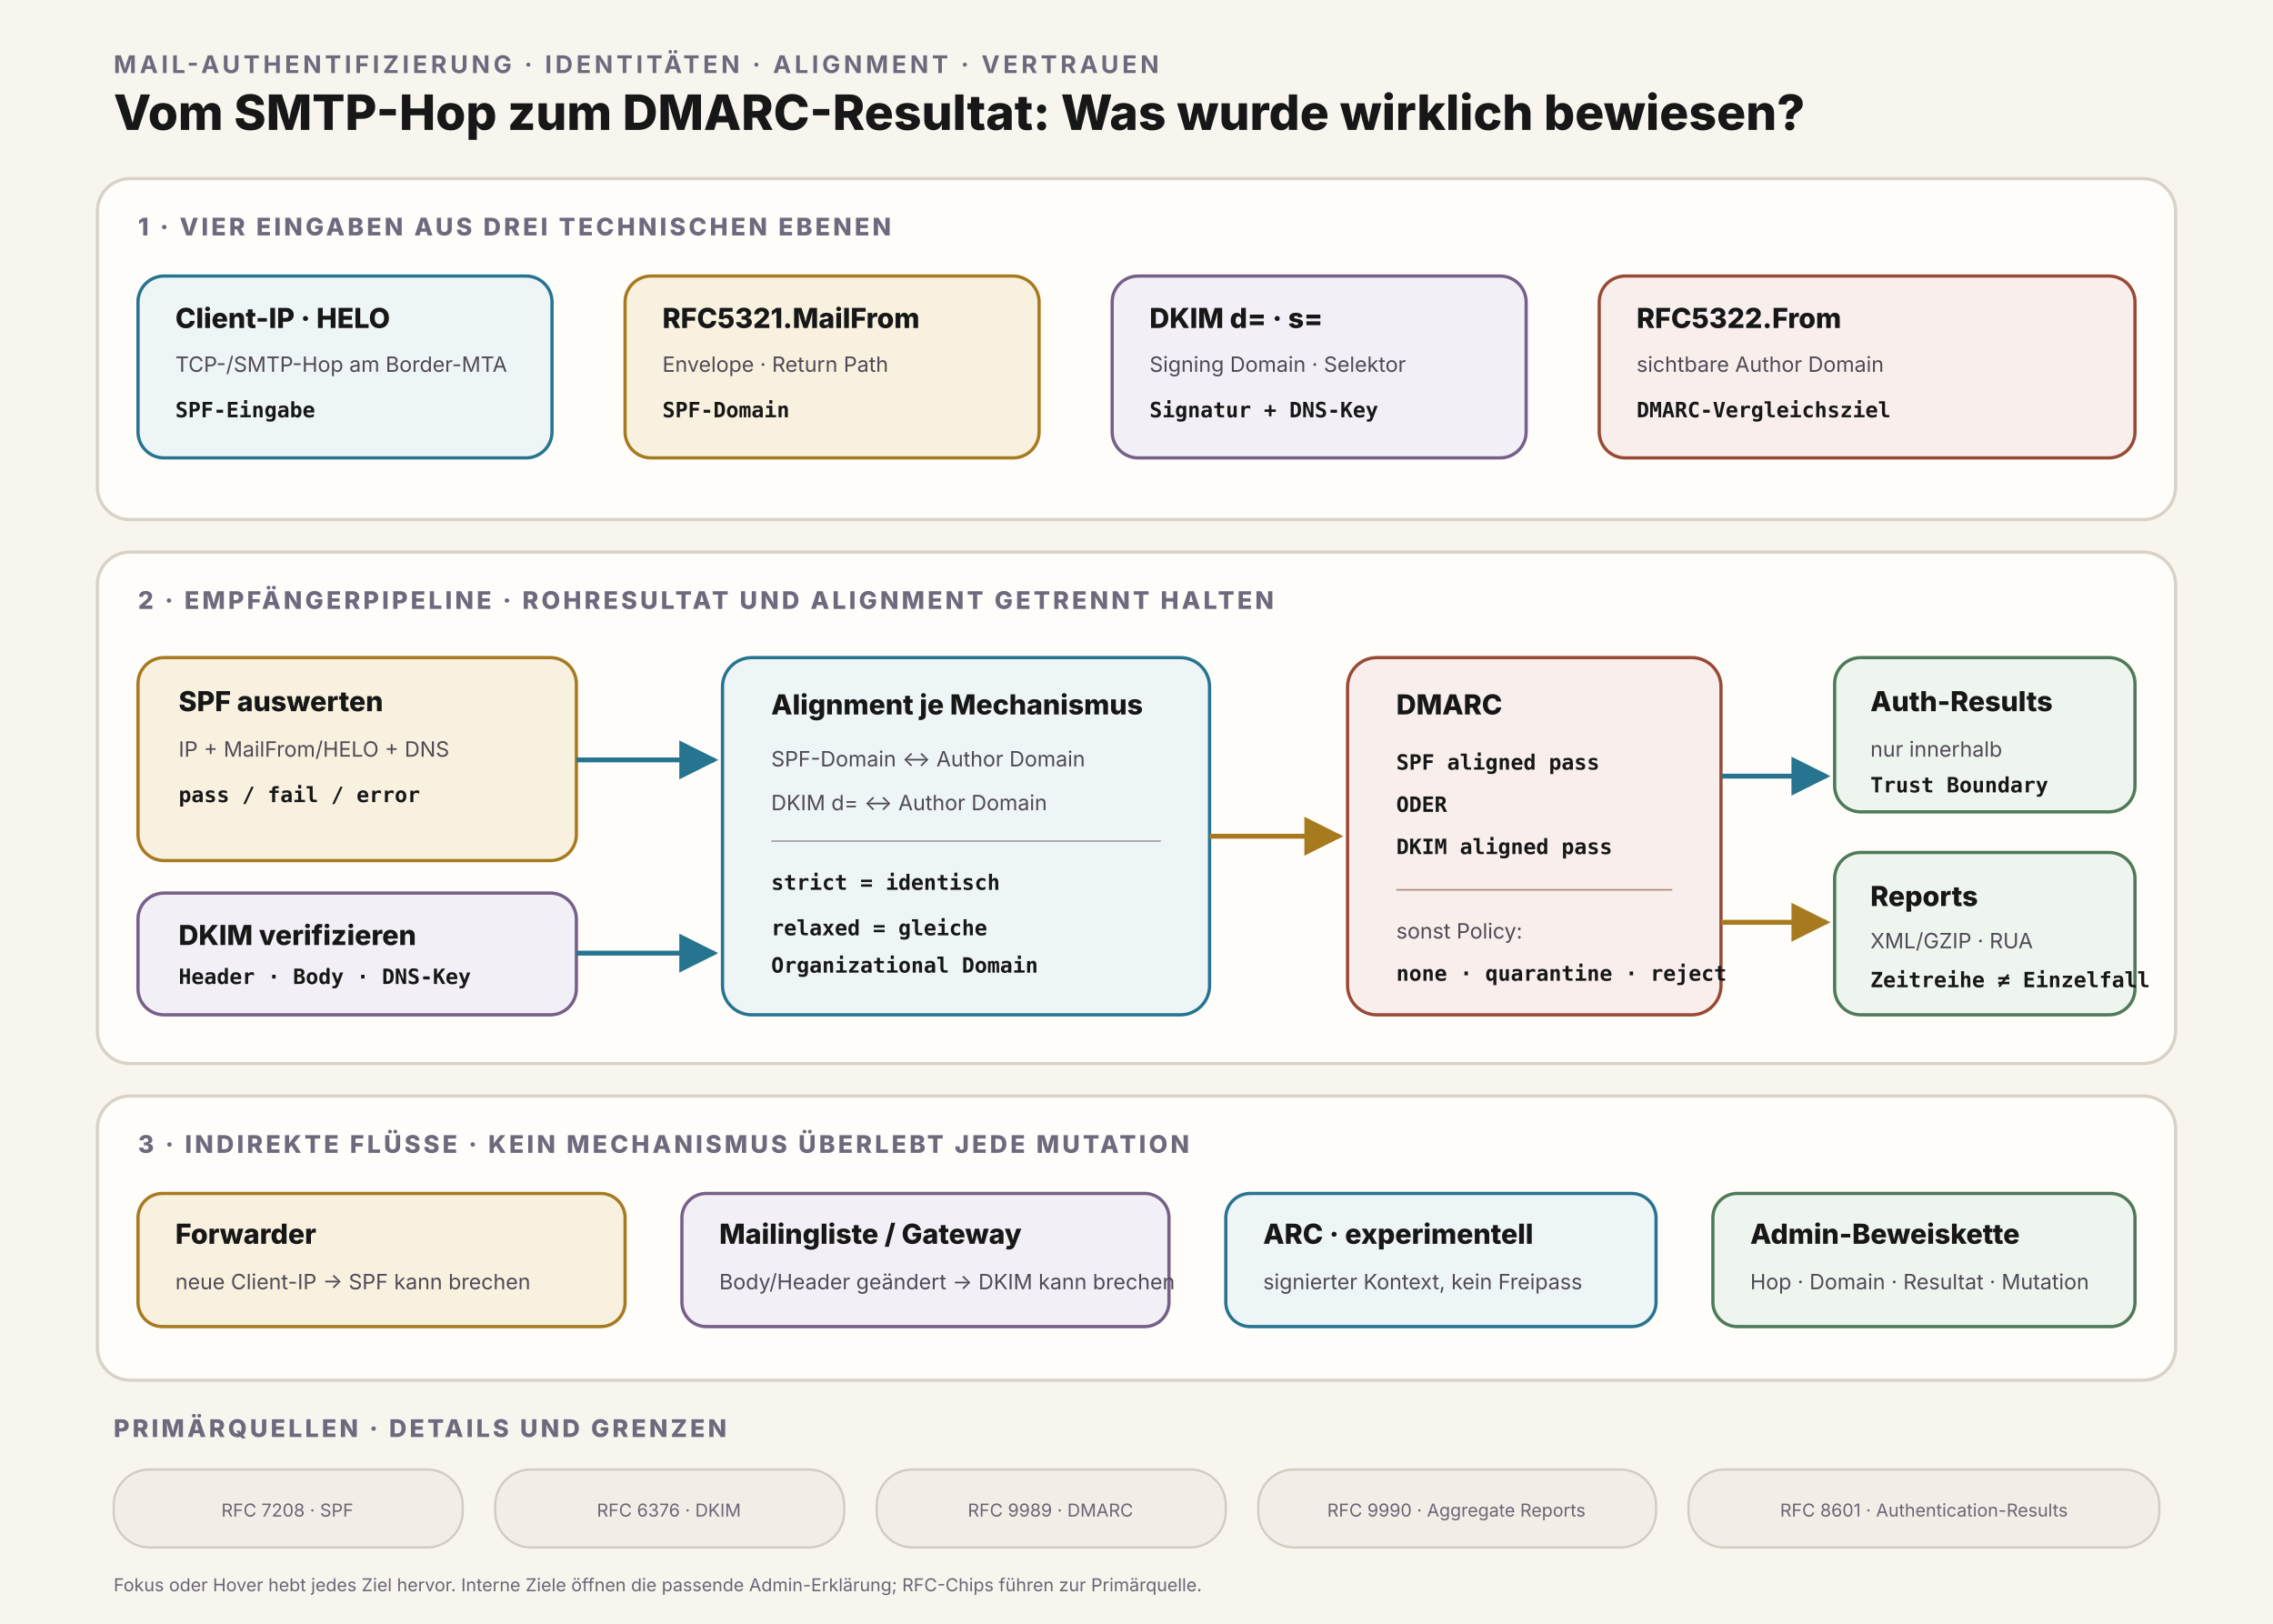
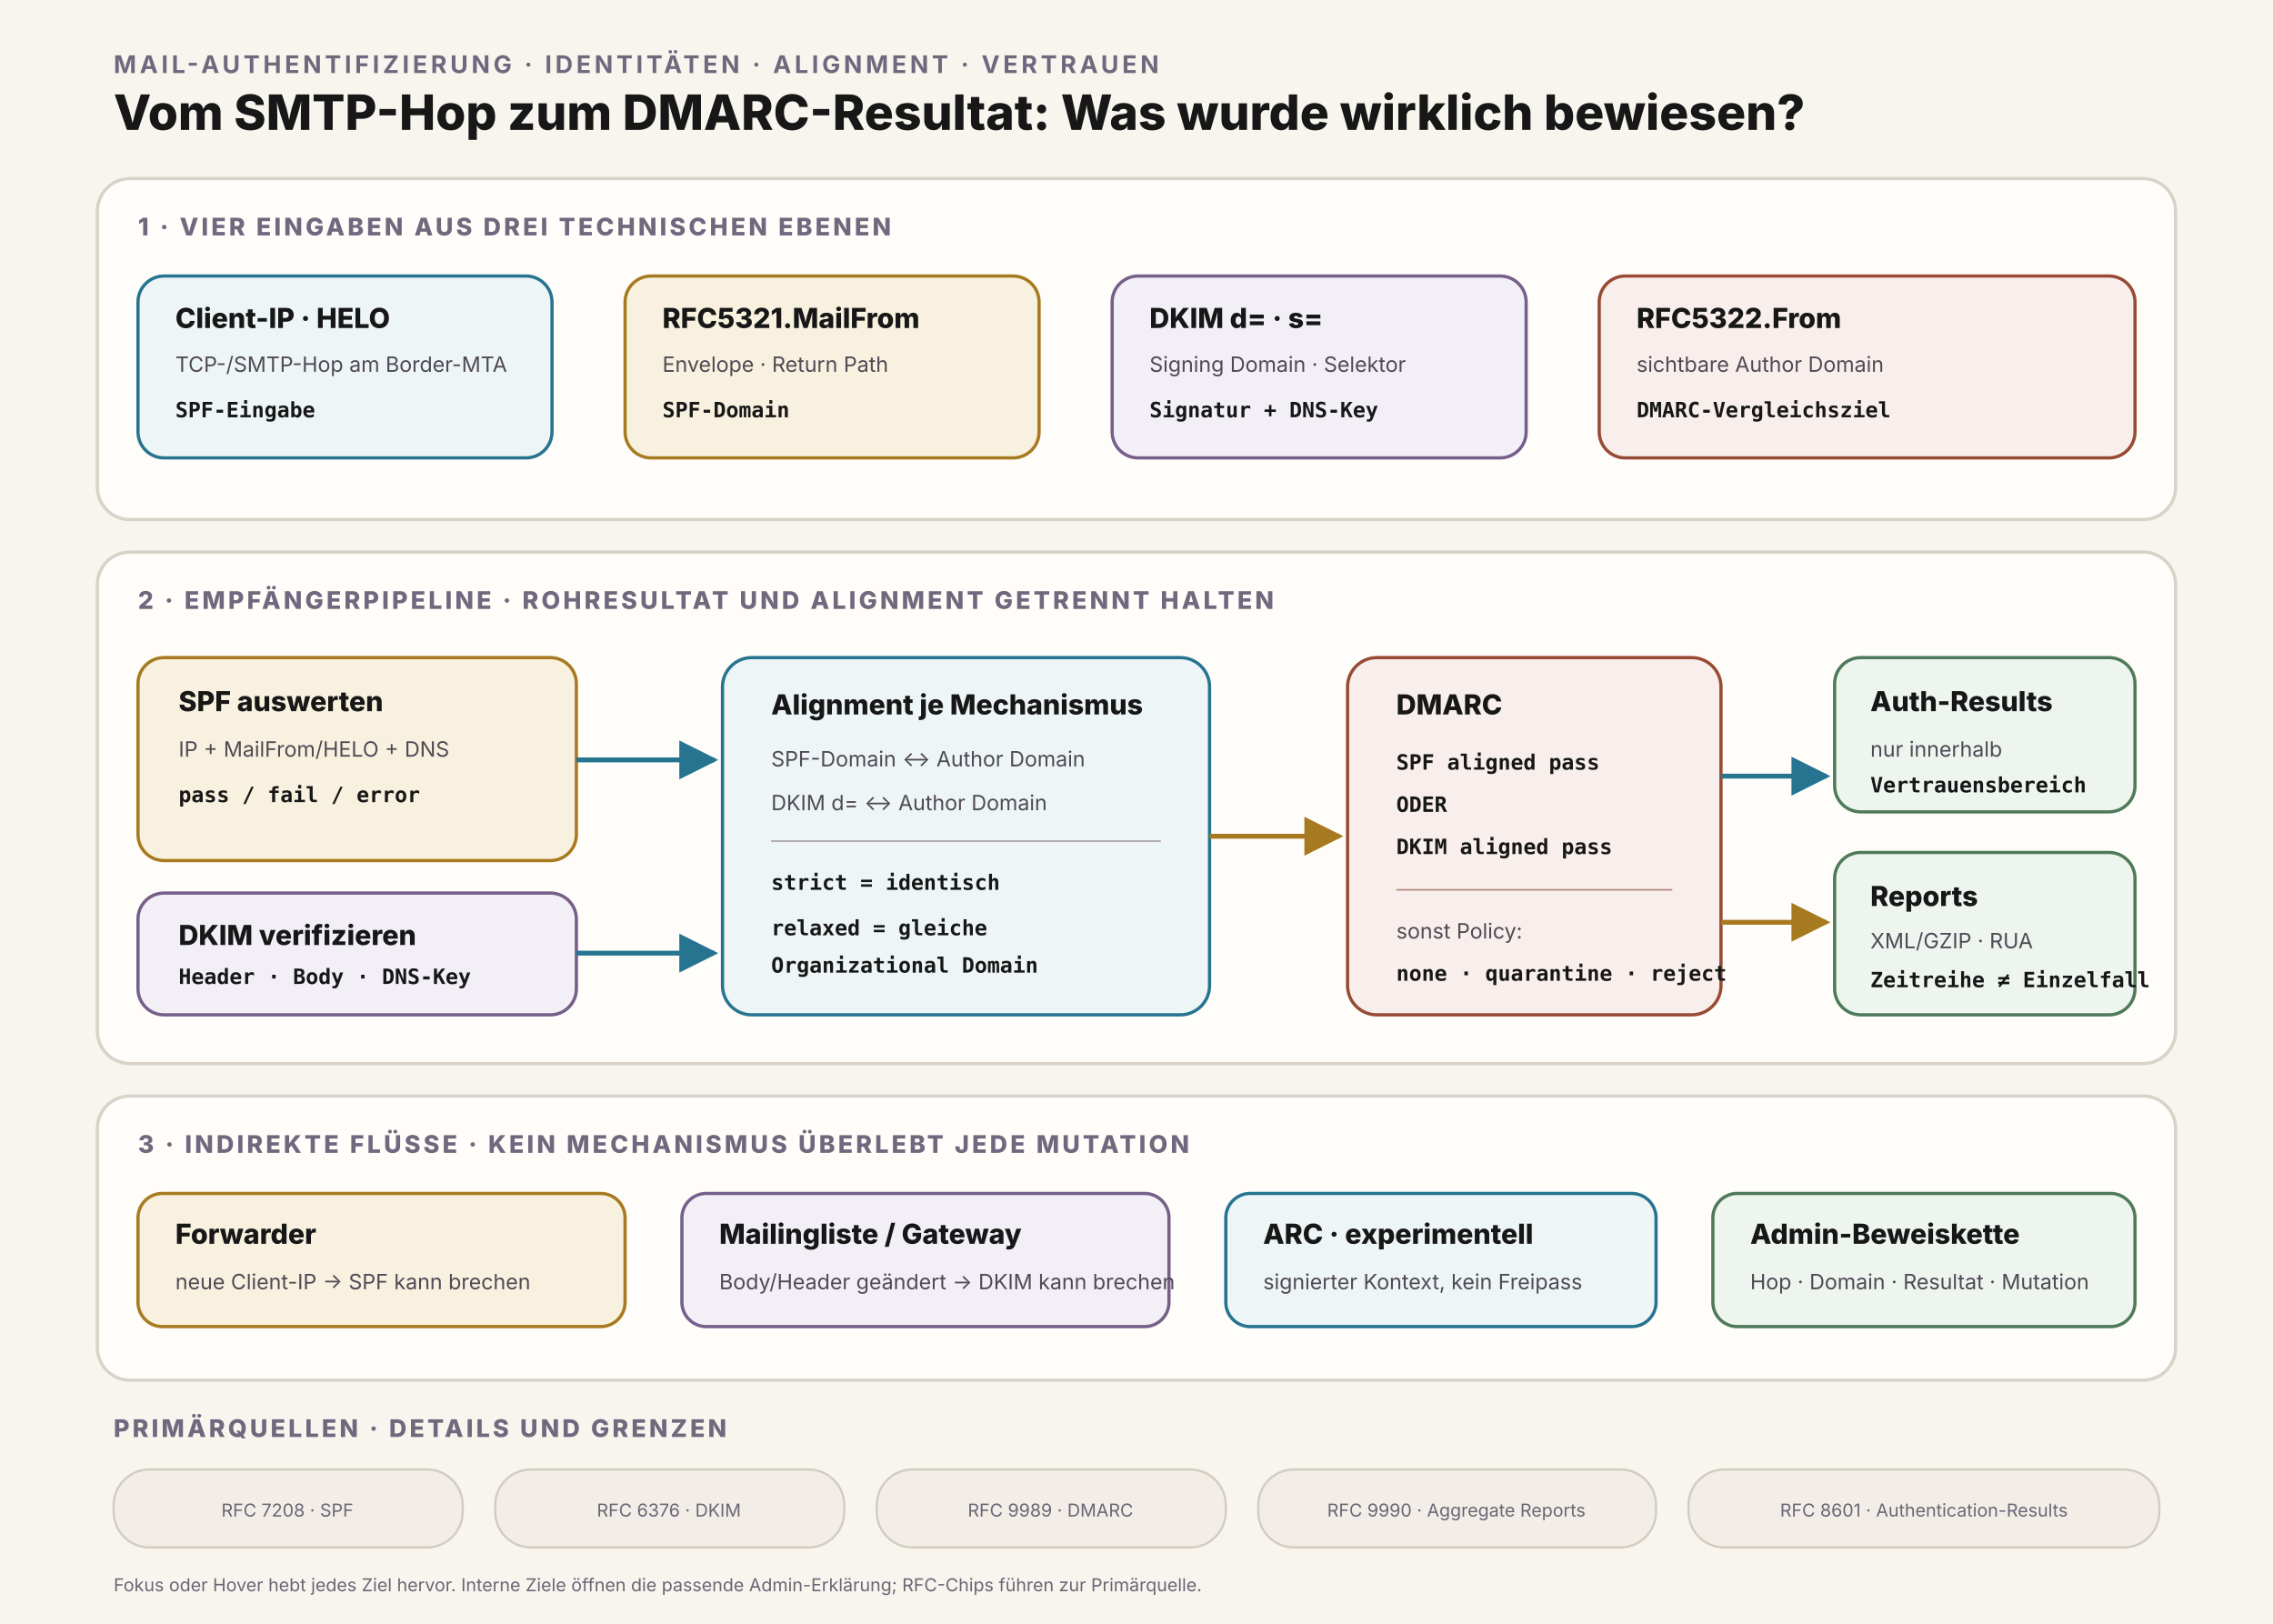
<svg xmlns="http://www.w3.org/2000/svg" viewBox="0 0 1400 1000" role="img" aria-labelledby="title desc">
  <style>
    :root { color-scheme: light; }
    * { box-sizing: border-box; }
    text { font-family: Inter, ui-sans-serif, system-ui, -apple-system, BlinkMacSystemFont, "Segoe UI", sans-serif; fill: #171717; }
    .bg { fill: #f8f5ef; }
    .panel { fill: #fffdfa; stroke: #d8d2c8; stroke-width: 2; }
    .hit { fill: #eef5f6; stroke: #26748f; stroke-width: 2; transition: fill .16s ease, stroke .16s ease, filter .16s ease; }
    .hit.gold { fill: #f8f1df; stroke: #a77a1f; }
    .hit.red { fill: #f8efec; stroke: #984a35; }
    .hit.green { fill: #eef5ef; stroke: #4f7a59; }
    .hit.violet { fill: #f3eff7; stroke: #765f89; }
    a:hover .hit, a:focus .hit { fill: #d2e9ee; stroke: #0d5872; filter: drop-shadow(0 5px 7px rgba(23, 69, 84, .22)); }
    a:hover .hit.gold, a:focus .hit.gold { fill: #f2dfad; stroke: #7c5811; }
    a:hover .hit.red, a:focus .hit.red { fill: #f2d8cf; stroke: #743321; }
    a:hover .hit.green, a:focus .hit.green { fill: #dbeadf; stroke: #315f3c; }
    a:hover .hit.violet, a:focus .hit.violet { fill: #e5d9ed; stroke: #59436c; }
    a:focus { outline: none; }
    .kicker { font-size: 15px; font-weight: 750; letter-spacing: 2.1px; fill: #6f697e; }
    .title { font-size: 30px; font-weight: 780; }
    .section { font-size: 15px; font-weight: 780; letter-spacing: 1.8px; fill: #6f697e; }
    .box-title { font-size: 17px; font-weight: 760; }
    .box-copy { font-size: 13px; fill: #4f4a55; }
    .mono { font-family: "Cascadia Mono", "SFMono-Regular", Consolas, monospace; font-size: 13px; font-weight: 680; }
    .tiny { font-size: 11px; fill: #6b6574; }
    .chip { fill: #f2eee7; stroke: #d3ccc1; stroke-width: 1.4; transition: fill .16s ease, stroke .16s ease; }
    a:hover .chip, a:focus .chip { fill: #d9ebef; stroke: #26748f; }
    .arrow { fill: none; stroke: #26748f; stroke-width: 3; marker-end: url(#arrow); }
    .arrow-gold { fill: none; stroke: #a77a1f; stroke-width: 3; marker-end: url(#arrowGold); }
    .dash { fill: none; stroke: #8e8996; stroke-width: 2; stroke-dasharray: 7 7; marker-end: url(#arrowMuted); }
  </style>
  <defs>
    <marker id="arrow" viewBox="0 0 10 10" refX="9" refY="5" markerWidth="8" markerHeight="8" orient="auto-start-reverse">
      <path d="M 0 0 L 10 5 L 0 10 z" fill="#26748f" />
    </marker>
    <marker id="arrowGold" viewBox="0 0 10 10" refX="9" refY="5" markerWidth="8" markerHeight="8" orient="auto-start-reverse">
      <path d="M 0 0 L 10 5 L 0 10 z" fill="#a77a1f" />
    </marker>
    <marker id="arrowMuted" viewBox="0 0 10 10" refX="9" refY="5" markerWidth="8" markerHeight="8" orient="auto-start-reverse">
      <path d="M 0 0 L 10 5 L 0 10 z" fill="#8e8996" />
    </marker>
  </defs>
  <rect class="bg" width="1400" height="1000" />
  <text class="kicker" x="70" y="45">MAIL-AUTHENTIFIZIERUNG · IDENTITÄTEN · ALIGNMENT · VERTRAUEN</text>
  <text class="title" x="70" y="80">Vom SMTP-Hop zum DMARC-Resultat: Was wurde wirklich bewiesen?</text>
  <rect class="panel" x="60" y="110" width="1280" height="210" rx="20" />
  <text class="section" x="85" y="145">1 · VIER EINGABEN AUS DREI TECHNISCHEN EBENEN</text>
-   <a href="/kb/smtp#envelope-und-nachrichteninhalt" target="_top" tabindex="0" aria-label="Client-IP · HELO – TCP-/SMTP-Hop am Border-MTA – SPF-Eingabe">
+   <a data-link-hint="1" href="/kb/smtp#envelope-und-nachrichteninhalt" target="_top" tabindex="0" aria-label="Client-IP · HELO – TCP-/SMTP-Hop am Border-MTA – SPF-Eingabe">
    <rect class="hit" x="85" y="170" width="255" height="112" rx="16" />
    <text class="box-title" x="108" y="202">Client-IP · HELO</text>
    <text class="box-copy" x="108" y="229">TCP-/SMTP-Hop am Border-MTA</text>
    <text class="mono" x="108" y="257">SPF-Eingabe</text>
  </a>
-   <a href="/kb/mail-auth#spf-autorisierung-der-verbindenden-ip" target="_top" tabindex="0" aria-label="RFC5321.MailFrom – Envelope · Return Path – SPF-Domain">
+   <a data-link-hint="2" href="/kb/mail-auth#spf-autorisierung-der-verbindenden-ip" target="_top" tabindex="0" aria-label="RFC5321.MailFrom – Envelope · Return Path – SPF-Domain">
    <rect class="hit gold" x="385" y="170" width="255" height="112" rx="16" />
    <text class="box-title" x="408" y="202">RFC5321.MailFrom</text>
    <text class="box-copy" x="408" y="229">Envelope · Return Path</text>
    <text class="mono" x="408" y="257">SPF-Domain</text>
  </a>
-   <a href="/kb/mail-auth#dkim-signatur-einer-domain" target="_top" tabindex="0" aria-label="DKIM d= · s= – Signing Domain · Selektor – Signatur + DNS-Key">
+   <a data-link-hint="3" href="/kb/mail-auth#dkim-signatur-einer-domain" target="_top" tabindex="0" aria-label="DKIM d= · s= – Signing Domain · Selektor – Signatur + DNS-Key">
    <rect class="hit violet" x="685" y="170" width="255" height="112" rx="16" />
    <text class="box-title" x="708" y="202">DKIM d= · s=</text>
    <text class="box-copy" x="708" y="229">Signing Domain · Selektor</text>
    <text class="mono" x="708" y="257">Signatur + DNS-Key</text>
  </a>
-   <a href="/kb/mail-auth#dmarc-alignment-policy-und-auswertung" target="_top" tabindex="0" aria-label="RFC5322.From – sichtbare Author Domain – DMARC-Vergleichsziel">
+   <a data-link-hint="4" href="/kb/mail-auth#dmarc-alignment-policy-und-auswertung" target="_top" tabindex="0" aria-label="RFC5322.From – sichtbare Author Domain – DMARC-Vergleichsziel">
    <rect class="hit red" x="985" y="170" width="330" height="112" rx="16" />
    <text class="box-title" x="1008" y="202">RFC5322.From</text>
    <text class="box-copy" x="1008" y="229">sichtbare Author Domain</text>
    <text class="mono" x="1008" y="257">DMARC-Vergleichsziel</text>
  </a>
  <rect class="panel" x="60" y="340" width="1280" height="315" rx="20" />
  <text class="section" x="85" y="375">2 · EMPFÄNGERPIPELINE · ROHRESULTAT UND ALIGNMENT GETRENNT HALTEN</text>
-   <a href="/kb/mail-auth#lookup-budget-und-abhängigkeiten" target="_top" tabindex="0" aria-label="SPF auswerten – IP + MailFrom/HELO + DNS – pass / fail / error">
+   <a data-link-hint="5" href="/kb/mail-auth#lookup-budget-und-abhängigkeiten" target="_top" tabindex="0" aria-label="SPF auswerten – IP + MailFrom/HELO + DNS – pass / fail / error">
    <rect class="hit gold" x="85" y="405" width="270" height="125" rx="16" />
    <text class="box-title" x="110" y="438">SPF auswerten</text>
    <text class="box-copy" x="110" y="466">IP + MailFrom/HELO + DNS</text>
    <text class="mono" x="110" y="494">pass / fail / error</text>
  </a>
-   <a href="/kb/mail-auth#schlüssel-algorithmen-und-rotation" target="_top" tabindex="0" aria-label="DKIM verifizieren – Header · Body · DNS-Key">
+   <a data-link-hint="6" href="/kb/mail-auth#schlüssel-algorithmen-und-rotation" target="_top" tabindex="0" aria-label="DKIM verifizieren – Header · Body · DNS-Key">
    <rect class="hit violet" x="85" y="550" width="270" height="75" rx="16" />
    <text class="box-title" x="110" y="582">DKIM verifizieren</text>
    <text class="mono" x="110" y="606">Header · Body · DNS-Key</text>
  </a>
  <path class="arrow" d="M 355 468 H 440" />
  <path class="arrow" d="M 355 587 H 440" />
-   <a href="/kb/mail-auth#dmarc-alignment-policy-und-auswertung" target="_top" tabindex="0" aria-label="Alignment je Mechanismus – SPF-Domain ↔ Author Domain – DKIM d= ↔ Author Domain">
+   <a data-link-hint="7" href="/kb/mail-auth#dmarc-alignment-policy-und-auswertung" target="_top" tabindex="0" aria-label="Alignment je Mechanismus – SPF-Domain ↔ Author Domain – DKIM d= ↔ Author Domain">
    <rect class="hit" x="445" y="405" width="300" height="220" rx="18" />
    <text class="box-title" x="475" y="440">Alignment je Mechanismus</text>
    <text class="box-copy" x="475" y="472">SPF-Domain ↔ Author Domain</text>
    <text class="box-copy" x="475" y="499">DKIM d= ↔ Author Domain</text>
    <line x1="475" y1="518" x2="715" y2="518" stroke="#a9a3ad" />
    <text class="mono" x="475" y="548">strict = identisch</text>
    <text class="mono" x="475" y="576">relaxed = gleiche</text>
    <text class="mono" x="475" y="599">Organizational Domain</text>
  </a>
  <path class="arrow-gold" d="M 745 515 H 825" />
-   <a href="/kb/mail-auth#policy-record-und-tags" target="_top" tabindex="0" aria-label="DMARC – SPF aligned pass – ODER">
+   <a data-link-hint="8" href="/kb/mail-auth#policy-record-und-tags" target="_top" tabindex="0" aria-label="DMARC – SPF aligned pass – ODER">
    <rect class="hit red" x="830" y="405" width="230" height="220" rx="18" />
    <text class="box-title" x="860" y="440">DMARC</text>
    <text class="mono" x="860" y="474">SPF aligned pass</text>
    <text class="mono" x="860" y="500">ODER</text>
    <text class="mono" x="860" y="526">DKIM aligned pass</text>
    <line x1="860" y1="548" x2="1030" y2="548" stroke="#b28b80" />
    <text class="box-copy" x="860" y="578">sonst Policy:</text>
    <text class="mono" x="860" y="604">none · quarantine · reject</text>
  </a>
  <path class="arrow" d="M 1060 478 H 1125" />
  <path class="arrow-gold" d="M 1060 568 H 1125" />
-   <a href="/kb/mail-auth#authentication-results-richtig-vertrauen" target="_top" tabindex="0" aria-label="Auth-Results – nur innerhalb – Trust Boundary">
+   <a data-link-hint="9" href="/kb/mail-auth#authentication-results-richtig-vertrauen" target="_top" tabindex="0" aria-label="Auth-Results – nur innerhalb – Vertrauensbereich">
    <rect class="hit green" x="1130" y="405" width="185" height="95" rx="16" />
    <text class="box-title" x="1152" y="438">Auth-Results</text>
    <text class="box-copy" x="1152" y="466">nur innerhalb</text>
-     <text class="mono" x="1152" y="488">Trust Boundary</text>
-   </a>
-   <a href="/kb/mail-auth#reporting-als-betriebliche-datenpipeline" target="_top" tabindex="0" aria-label="Reports – XML/GZIP · RUA – Zeitreihe ≠ Einzelfall">
+     <text class="mono" x="1152" y="488">Vertrauensbereich</text>
+   </a>
+   <a data-link-hint="10" href="/kb/mail-auth#reporting-als-betriebliche-datenpipeline" target="_top" tabindex="0" aria-label="Reports – XML/GZIP · RUA – Zeitreihe ≠ Einzelfall">
    <rect class="hit green" x="1130" y="525" width="185" height="100" rx="16" />
    <text class="box-title" x="1152" y="558">Reports</text>
    <text class="box-copy" x="1152" y="584">XML/GZIP · RUA</text>
    <text class="mono" x="1152" y="608">Zeitreihe ≠ Einzelfall</text>
  </a>
  <rect class="panel" x="60" y="675" width="1280" height="175" rx="20" />
  <text class="section" x="85" y="710">3 · INDIREKTE FLÜSSE · KEIN MECHANISMUS ÜBERLEBT JEDE MUTATION</text>
-   <a href="/kb/mail-auth#weiterleitung-und-spf-domain" target="_top" tabindex="0" aria-label="Forwarder – neue Client-IP → SPF kann brechen">
+   <a data-link-hint="11" href="/kb/mail-auth#weiterleitung-und-spf-domain" target="_top" tabindex="0" aria-label="Forwarder – neue Client-IP → SPF kann brechen">
    <rect class="hit gold" x="85" y="735" width="300" height="82" rx="15" />
    <text class="box-title" x="108" y="766">Forwarder</text>
    <text class="box-copy" x="108" y="794">neue Client-IP → SPF kann brechen</text>
  </a>
-   <a href="/kb/mail-auth#indirekte-flüsse-und-typische-bruchstellen" target="_top" tabindex="0" aria-label="Mailingliste / Gateway – Body/Header geändert → DKIM kann brechen">
+   <a data-link-hint="12" href="/kb/mail-auth#indirekte-flüsse-und-typische-bruchstellen" target="_top" tabindex="0" aria-label="Mailingliste / Gateway – Body/Header geändert → DKIM kann brechen">
    <rect class="hit violet" x="420" y="735" width="300" height="82" rx="15" />
    <text class="box-title" x="443" y="766">Mailingliste / Gateway</text>
    <text class="box-copy" x="443" y="794">Body/Header geändert → DKIM kann brechen</text>
  </a>
-   <a href="https://datatracker.ietf.org/doc/html/rfc8617" rel="noopener noreferrer" tabindex="0" aria-label="ARC · experimentell – signierter Kontext, kein Freipass" target="_top">
+   <a data-link-hint="13" href="https://datatracker.ietf.org/doc/html/rfc8617" rel="noopener noreferrer" tabindex="0" aria-label="ARC · experimentell – signierter Kontext, kein Freipass" target="_top">
    <rect class="hit" x="755" y="735" width="265" height="82" rx="15" />
    <text class="box-title" x="778" y="766">ARC · experimentell</text>
    <text class="box-copy" x="778" y="794">signierter Kontext, kein Freipass</text>
  </a>
-   <a href="/kb/mail-auth#fehler-systematisch-einer-grenze-zuordnen" target="_top" tabindex="0" aria-label="Admin-Beweiskette – Hop · Domain · Resultat · Mutation">
+   <a data-link-hint="14" href="/kb/mail-auth#fehler-systematisch-einer-grenze-zuordnen" target="_top" tabindex="0" aria-label="Admin-Beweiskette – Hop · Domain · Resultat · Mutation">
    <rect class="hit green" x="1055" y="735" width="260" height="82" rx="15" />
    <text class="box-title" x="1078" y="766">Admin-Beweiskette</text>
    <text class="box-copy" x="1078" y="794">Hop · Domain · Resultat · Mutation</text>
  </a>
  <text class="section" x="70" y="885">PRIMÄRQUELLEN · DETAILS UND GRENZEN</text>
-   <a href="https://datatracker.ietf.org/doc/html/rfc7208" rel="noopener noreferrer" tabindex="0" aria-label="RFC 7208 · SPF" target="_top">
+   <a data-link-hint="15" href="https://datatracker.ietf.org/doc/html/rfc7208" rel="noopener noreferrer" tabindex="0" aria-label="RFC 7208 · SPF" target="_top">
    <rect class="chip" x="70" y="905" width="215" height="48" rx="22" />
    <text class="tiny" x="177" y="934" text-anchor="middle">RFC 7208 · SPF</text>
  </a>
-   <a href="https://datatracker.ietf.org/doc/html/rfc6376" rel="noopener noreferrer" tabindex="0" aria-label="RFC 6376 · DKIM" target="_top">
+   <a data-link-hint="16" href="https://datatracker.ietf.org/doc/html/rfc6376" rel="noopener noreferrer" tabindex="0" aria-label="RFC 6376 · DKIM" target="_top">
    <rect class="chip" x="305" y="905" width="215" height="48" rx="22" />
    <text class="tiny" x="412" y="934" text-anchor="middle">RFC 6376 · DKIM</text>
  </a>
-   <a href="https://datatracker.ietf.org/doc/html/rfc9989" rel="noopener noreferrer" tabindex="0" aria-label="RFC 9989 · DMARC" target="_top">
+   <a data-link-hint="17" href="https://datatracker.ietf.org/doc/html/rfc9989" rel="noopener noreferrer" tabindex="0" aria-label="RFC 9989 · DMARC" target="_top">
    <rect class="chip" x="540" y="905" width="215" height="48" rx="22" />
    <text class="tiny" x="647" y="934" text-anchor="middle">RFC 9989 · DMARC</text>
  </a>
-   <a href="https://datatracker.ietf.org/doc/html/rfc9990" rel="noopener noreferrer" tabindex="0" aria-label="RFC 9990 · Aggregate Reports" target="_top">
+   <a data-link-hint="18" href="https://datatracker.ietf.org/doc/html/rfc9990" rel="noopener noreferrer" tabindex="0" aria-label="RFC 9990 · Aggregate Reports" target="_top">
    <rect class="chip" x="775" y="905" width="245" height="48" rx="22" />
    <text class="tiny" x="897" y="934" text-anchor="middle">RFC 9990 · Aggregate Reports</text>
  </a>
-   <a href="https://datatracker.ietf.org/doc/html/rfc8601" rel="noopener noreferrer" tabindex="0" aria-label="RFC 8601 · Authentication-Results" target="_top">
+   <a data-link-hint="19" href="https://datatracker.ietf.org/doc/html/rfc8601" rel="noopener noreferrer" tabindex="0" aria-label="RFC 8601 · Authentication-Results" target="_top">
    <rect class="chip" x="1040" y="905" width="290" height="48" rx="22" />
    <text class="tiny" x="1185" y="934" text-anchor="middle">RFC 8601 · Authentication-Results</text>
  </a>
  <text class="tiny" x="70" y="980">Fokus oder Hover hebt jedes Ziel hervor. Interne Ziele öffnen die passende Admin-Erklärung; RFC-Chips führen zur Primärquelle.</text>
+   <style>
+     .link-target-ui{opacity:0;transition:opacity .12s ease;pointer-events:none}
+     svg:has(a[href]:hover) .link-target-ui,svg:has(a[href]:focus) .link-target-ui{opacity:1}
+     .link-target-backdrop{fill:#13263a;stroke:#ffffff;stroke-width:2}
+     .link-target-copy{opacity:0}
+     .link-target-label{font:700 16px system-ui,-apple-system,"Segoe UI",sans-serif;fill:#ffffff}
+     .link-target-address{font:500 12px ui-monospace,"SFMono-Regular",Consolas,monospace;fill:#bfe7ff}
+ svg:has(a[data-link-hint="1"]:hover) .link-target-copy-1,svg:has(a[data-link-hint="1"]:focus) .link-target-copy-1{opacity:1}
+ svg:has(a[data-link-hint="2"]:hover) .link-target-copy-2,svg:has(a[data-link-hint="2"]:focus) .link-target-copy-2{opacity:1}
+ svg:has(a[data-link-hint="3"]:hover) .link-target-copy-3,svg:has(a[data-link-hint="3"]:focus) .link-target-copy-3{opacity:1}
+ svg:has(a[data-link-hint="4"]:hover) .link-target-copy-4,svg:has(a[data-link-hint="4"]:focus) .link-target-copy-4{opacity:1}
+ svg:has(a[data-link-hint="5"]:hover) .link-target-copy-5,svg:has(a[data-link-hint="5"]:focus) .link-target-copy-5{opacity:1}
+ svg:has(a[data-link-hint="6"]:hover) .link-target-copy-6,svg:has(a[data-link-hint="6"]:focus) .link-target-copy-6{opacity:1}
+ svg:has(a[data-link-hint="7"]:hover) .link-target-copy-7,svg:has(a[data-link-hint="7"]:focus) .link-target-copy-7{opacity:1}
+ svg:has(a[data-link-hint="8"]:hover) .link-target-copy-8,svg:has(a[data-link-hint="8"]:focus) .link-target-copy-8{opacity:1}
+ svg:has(a[data-link-hint="9"]:hover) .link-target-copy-9,svg:has(a[data-link-hint="9"]:focus) .link-target-copy-9{opacity:1}
+ svg:has(a[data-link-hint="10"]:hover) .link-target-copy-10,svg:has(a[data-link-hint="10"]:focus) .link-target-copy-10{opacity:1}
+ svg:has(a[data-link-hint="11"]:hover) .link-target-copy-11,svg:has(a[data-link-hint="11"]:focus) .link-target-copy-11{opacity:1}
+ svg:has(a[data-link-hint="12"]:hover) .link-target-copy-12,svg:has(a[data-link-hint="12"]:focus) .link-target-copy-12{opacity:1}
+ svg:has(a[data-link-hint="13"]:hover) .link-target-copy-13,svg:has(a[data-link-hint="13"]:focus) .link-target-copy-13{opacity:1}
+ svg:has(a[data-link-hint="14"]:hover) .link-target-copy-14,svg:has(a[data-link-hint="14"]:focus) .link-target-copy-14{opacity:1}
+ svg:has(a[data-link-hint="15"]:hover) .link-target-copy-15,svg:has(a[data-link-hint="15"]:focus) .link-target-copy-15{opacity:1}
+ svg:has(a[data-link-hint="16"]:hover) .link-target-copy-16,svg:has(a[data-link-hint="16"]:focus) .link-target-copy-16{opacity:1}
+ svg:has(a[data-link-hint="17"]:hover) .link-target-copy-17,svg:has(a[data-link-hint="17"]:focus) .link-target-copy-17{opacity:1}
+ svg:has(a[data-link-hint="18"]:hover) .link-target-copy-18,svg:has(a[data-link-hint="18"]:focus) .link-target-copy-18{opacity:1}
+ svg:has(a[data-link-hint="19"]:hover) .link-target-copy-19,svg:has(a[data-link-hint="19"]:focus) .link-target-copy-19{opacity:1}
+   </style>
+   <g class="link-target-ui" aria-hidden="true" pointer-events="none">
+     <rect class="link-target-backdrop" x="12" y="10" width="1376" height="62" rx="12" />
+     <g class="link-target-copy link-target-copy-1">
+       <text class="link-target-label" x="26" y="38">Öffnet: Client-IP · HELO – TCP-/SMTP-Hop am Border-MTA – SPF-Eingabe</text>
+       <text class="link-target-address" x="26" y="60">Ziel: /kb/smtp#envelope-und-nachrichteninhalt</text>
+     </g>
+     <g class="link-target-copy link-target-copy-2">
+       <text class="link-target-label" x="26" y="38">Öffnet: RFC5321.MailFrom – Envelope · Return Path – SPF-Domain</text>
+       <text class="link-target-address" x="26" y="60">Ziel: /kb/mail-auth#spf-autorisierung-der-verbindenden-ip</text>
+     </g>
+     <g class="link-target-copy link-target-copy-3">
+       <text class="link-target-label" x="26" y="38">Öffnet: DKIM d= · s= – Signing Domain · Selektor – Signatur + DNS-Key</text>
+       <text class="link-target-address" x="26" y="60">Ziel: /kb/mail-auth#dkim-signatur-einer-domain</text>
+     </g>
+     <g class="link-target-copy link-target-copy-4">
+       <text class="link-target-label" x="26" y="38">Öffnet: RFC5322.From – sichtbare Author Domain – DMARC-Vergleichsziel</text>
+       <text class="link-target-address" x="26" y="60">Ziel: /kb/mail-auth#dmarc-alignment-policy-und-auswertung</text>
+     </g>
+     <g class="link-target-copy link-target-copy-5">
+       <text class="link-target-label" x="26" y="38">Öffnet: SPF auswerten – IP + MailFrom/HELO + DNS – pass / fail / error</text>
+       <text class="link-target-address" x="26" y="60">Ziel: /kb/mail-auth#lookup-budget-und-abhängigkeiten</text>
+     </g>
+     <g class="link-target-copy link-target-copy-6">
+       <text class="link-target-label" x="26" y="38">Öffnet: DKIM verifizieren – Header · Body · DNS-Key</text>
+       <text class="link-target-address" x="26" y="60">Ziel: /kb/mail-auth#schlüssel-algorithmen-und-rotation</text>
+     </g>
+     <g class="link-target-copy link-target-copy-7">
+       <text class="link-target-label" x="26" y="38">Öffnet: Alignment je Mechanismus – SPF-Domain ↔ Author Domain – DKIM d= ↔ Author Domain</text>
+       <text class="link-target-address" x="26" y="60">Ziel: /kb/mail-auth#dmarc-alignment-policy-und-auswertung</text>
+     </g>
+     <g class="link-target-copy link-target-copy-8">
+       <text class="link-target-label" x="26" y="38">Öffnet: DMARC – SPF aligned pass – ODER</text>
+       <text class="link-target-address" x="26" y="60">Ziel: /kb/mail-auth#policy-record-und-tags</text>
+     </g>
+     <g class="link-target-copy link-target-copy-9">
+       <text class="link-target-label" x="26" y="38">Öffnet: Auth-Results – nur innerhalb – Vertrauensbereich</text>
+       <text class="link-target-address" x="26" y="60">Ziel: /kb/mail-auth#authentication-results-richtig-vertrauen</text>
+     </g>
+     <g class="link-target-copy link-target-copy-10">
+       <text class="link-target-label" x="26" y="38">Öffnet: Reports – XML/GZIP · RUA – Zeitreihe ≠ Einzelfall</text>
+       <text class="link-target-address" x="26" y="60">Ziel: /kb/mail-auth#reporting-als-betriebliche-datenpipeline</text>
+     </g>
+     <g class="link-target-copy link-target-copy-11">
+       <text class="link-target-label" x="26" y="38">Öffnet: Forwarder – neue Client-IP → SPF kann brechen</text>
+       <text class="link-target-address" x="26" y="60">Ziel: /kb/mail-auth#weiterleitung-und-spf-domain</text>
+     </g>
+     <g class="link-target-copy link-target-copy-12">
+       <text class="link-target-label" x="26" y="38">Öffnet: Mailingliste / Gateway – Body/Header geändert → DKIM kann brechen</text>
+       <text class="link-target-address" x="26" y="60">Ziel: /kb/mail-auth#indirekte-flüsse-und-typische-bruchstellen</text>
+     </g>
+     <g class="link-target-copy link-target-copy-13">
+       <text class="link-target-label" x="26" y="38">Öffnet: ARC · experimentell – signierter Kontext, kein Freipass</text>
+       <text class="link-target-address" x="26" y="60">Ziel: https://datatracker.ietf.org/doc/html/rfc8617</text>
+     </g>
+     <g class="link-target-copy link-target-copy-14">
+       <text class="link-target-label" x="26" y="38">Öffnet: Admin-Beweiskette – Hop · Domain · Resultat · Mutation</text>
+       <text class="link-target-address" x="26" y="60">Ziel: /kb/mail-auth#fehler-systematisch-einer-grenze-zuordnen</text>
+     </g>
+     <g class="link-target-copy link-target-copy-15">
+       <text class="link-target-label" x="26" y="38">Öffnet: RFC 7208 · SPF</text>
+       <text class="link-target-address" x="26" y="60">Ziel: https://datatracker.ietf.org/doc/html/rfc7208</text>
+     </g>
+     <g class="link-target-copy link-target-copy-16">
+       <text class="link-target-label" x="26" y="38">Öffnet: RFC 6376 · DKIM</text>
+       <text class="link-target-address" x="26" y="60">Ziel: https://datatracker.ietf.org/doc/html/rfc6376</text>
+     </g>
+     <g class="link-target-copy link-target-copy-17">
+       <text class="link-target-label" x="26" y="38">Öffnet: RFC 9989 · DMARC</text>
+       <text class="link-target-address" x="26" y="60">Ziel: https://datatracker.ietf.org/doc/html/rfc9989</text>
+     </g>
+     <g class="link-target-copy link-target-copy-18">
+       <text class="link-target-label" x="26" y="38">Öffnet: RFC 9990 · Aggregate Reports</text>
+       <text class="link-target-address" x="26" y="60">Ziel: https://datatracker.ietf.org/doc/html/rfc9990</text>
+     </g>
+     <g class="link-target-copy link-target-copy-19">
+       <text class="link-target-label" x="26" y="38">Öffnet: RFC 8601 · Authentication-Results</text>
+       <text class="link-target-address" x="26" y="60">Ziel: https://datatracker.ietf.org/doc/html/rfc8601</text>
+     </g>
+   </g>
</svg>
